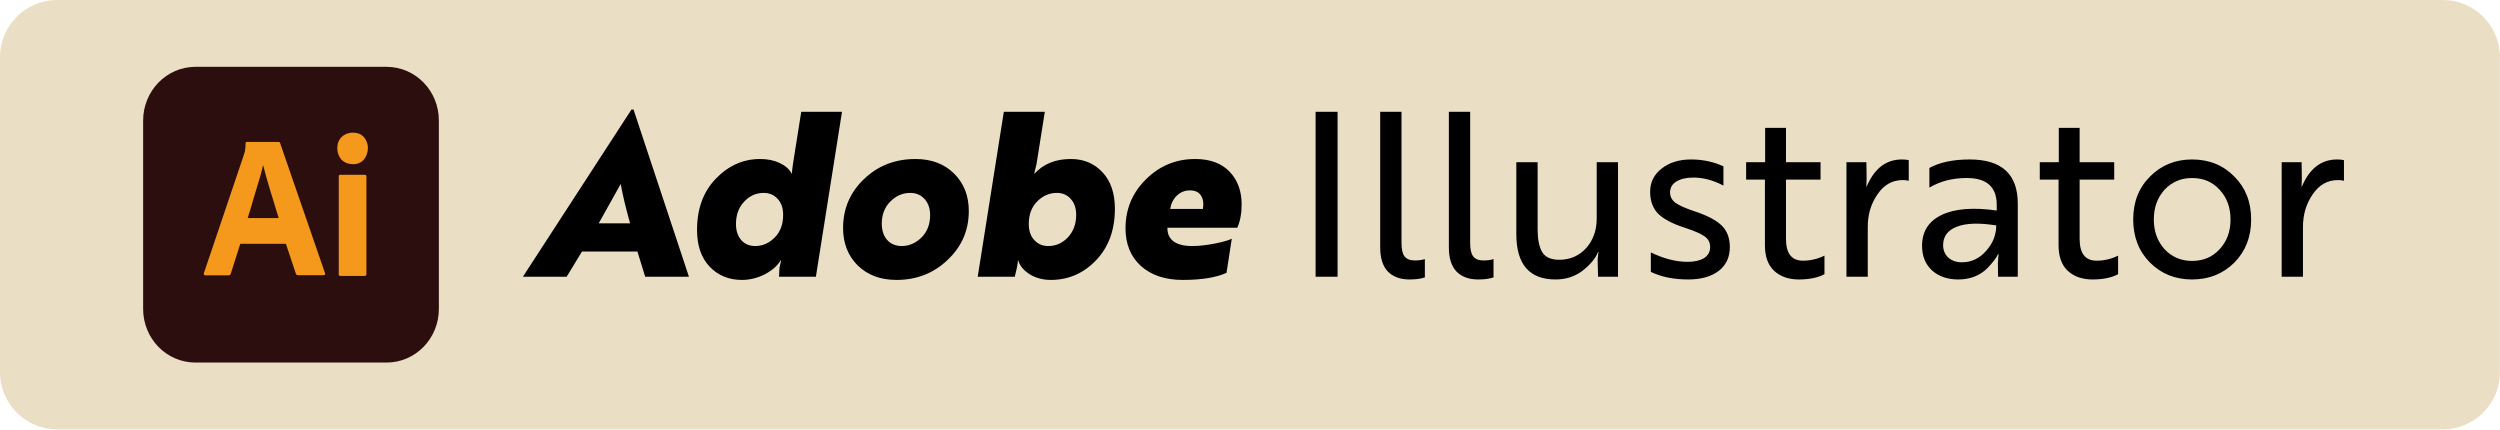
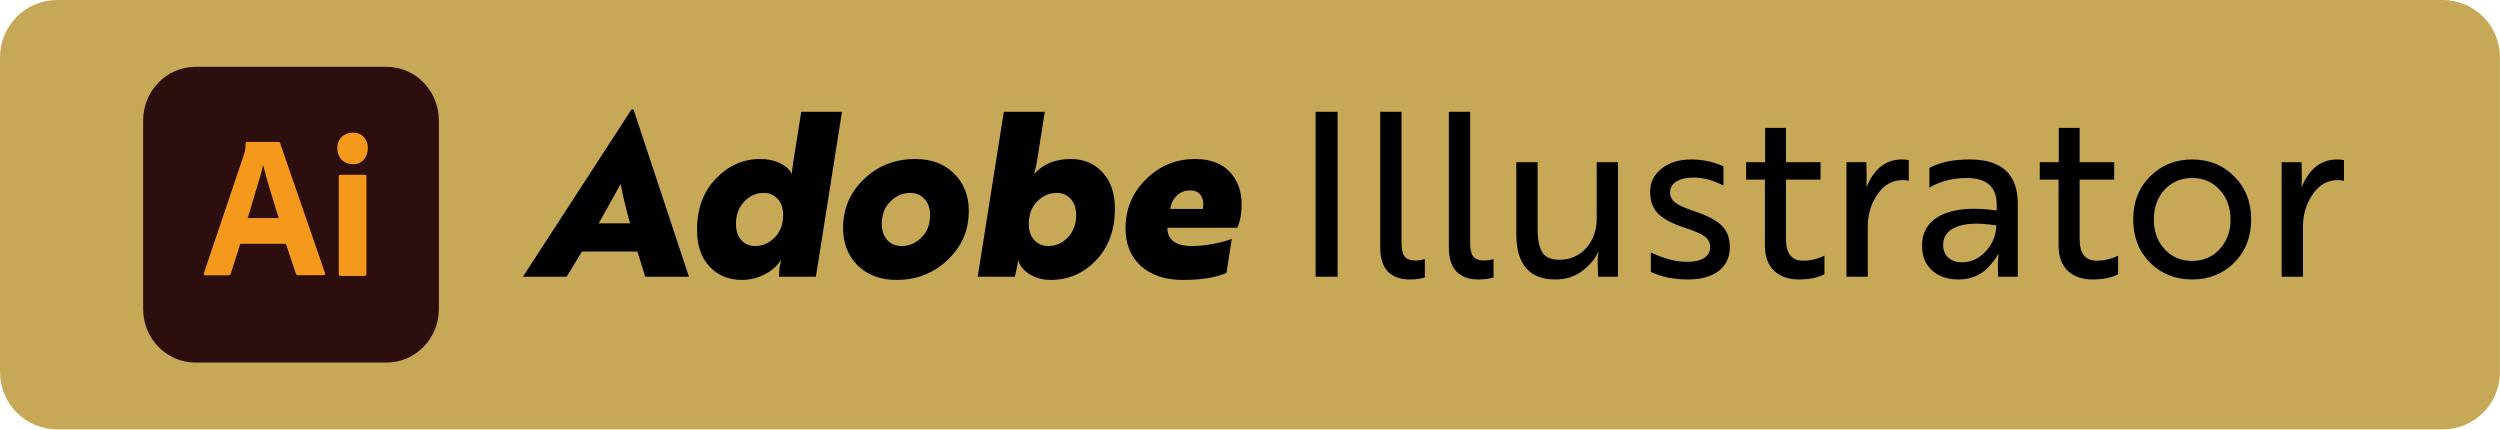
<svg xmlns="http://www.w3.org/2000/svg" width="262" height="45" viewBox="0 0 262 45" fill="none">
-   <rect width="261.993" height="45" rx="6" fill="#EADEC4" />
+   <rect width="261.993" height="45" rx="6" fill="#C6A857" />
  <path d="M20.486 7.004H40.507C43.545 7.004 45.993 9.514 45.993 12.629V32.371C45.993 35.486 43.545 37.996 40.507 37.996H20.486C17.448 37.996 15 35.486 15 32.371V12.644C15 9.529 17.448 7.004 20.486 7.004Z" fill="#2D0E0F" />
  <path d="M29.985 25.553H25.181L24.19 28.667C24.159 28.791 24.05 28.869 23.942 28.853H21.524C21.369 28.853 21.338 28.776 21.369 28.621L25.522 16.332C25.553 16.193 25.6 16.069 25.662 15.898C25.708 15.635 25.739 15.325 25.739 15.031C25.739 14.969 25.77 14.891 25.832 14.876H29.18C29.272 14.876 29.334 14.907 29.35 14.984L34.061 28.621C34.092 28.776 34.061 28.838 33.921 28.838H31.225C31.148 28.838 31.039 28.791 31.008 28.683L29.954 25.522L29.985 25.553ZM25.925 22.856H29.21C29.133 22.593 29.024 22.252 28.916 21.911C28.808 21.555 28.684 21.167 28.575 20.78C28.436 20.377 28.327 19.974 28.203 19.555C28.079 19.137 27.955 18.765 27.862 18.378C27.769 18.006 27.661 17.665 27.583 17.34H27.552C27.444 17.913 27.289 18.471 27.103 19.044C26.901 19.68 26.7 20.346 26.514 20.997C26.328 21.678 26.142 22.298 25.956 22.856H25.925Z" fill="#F4991C" />
  <path d="M36.943 17.2C36.509 17.2 36.106 17.045 35.797 16.751C35.502 16.41 35.347 15.991 35.347 15.527C35.347 15.062 35.502 14.643 35.812 14.349C36.122 14.054 36.54 13.899 36.959 13.899C37.47 13.899 37.842 14.054 38.121 14.349C38.4 14.674 38.57 15.093 38.555 15.527C38.555 15.976 38.4 16.425 38.106 16.751C37.811 17.076 37.362 17.247 36.943 17.2ZM35.502 28.698V18.502C35.502 18.362 35.549 18.316 35.673 18.316H38.23C38.338 18.316 38.4 18.378 38.4 18.502V28.698C38.4 28.853 38.353 28.915 38.23 28.915H35.688C35.549 28.915 35.487 28.838 35.487 28.698H35.502Z" fill="#F4991C" />
  <path d="M59.385 29H54.801L66.177 11.48H66.393L72.201 29H67.617L66.801 26.36H60.993L59.385 29ZM65.049 19.28L62.745 23.408H66.033C65.569 21.744 65.241 20.368 65.049 19.28ZM83.969 11.72H88.241L85.505 29H81.641L81.689 28.064L81.857 27.296H81.809C81.457 27.872 80.897 28.36 80.129 28.76C79.361 29.144 78.569 29.336 77.753 29.336C76.377 29.336 75.249 28.872 74.369 27.944C73.489 27.016 73.049 25.736 73.049 24.104C73.049 21.88 73.705 20.088 75.017 18.728C76.345 17.352 77.889 16.664 79.649 16.664C80.433 16.664 81.113 16.8 81.689 17.072C82.281 17.344 82.705 17.712 82.961 18.176H83.009C82.993 18.016 83.025 17.68 83.105 17.168L83.969 11.72ZM80.033 20.216C79.233 20.216 78.545 20.528 77.969 21.152C77.409 21.76 77.129 22.536 77.129 23.48C77.129 24.168 77.313 24.728 77.681 25.16C78.049 25.576 78.537 25.784 79.145 25.784C79.913 25.784 80.593 25.488 81.185 24.896C81.777 24.304 82.073 23.512 82.073 22.52C82.073 21.816 81.881 21.256 81.497 20.84C81.113 20.424 80.625 20.216 80.033 20.216ZM95.939 16.664C97.618 16.664 98.971 17.176 99.995 18.2C101.018 19.208 101.53 20.512 101.53 22.112C101.53 24.144 100.786 25.856 99.299 27.248C97.843 28.64 96.058 29.336 93.947 29.336C92.282 29.336 90.93 28.832 89.891 27.824C88.867 26.8 88.355 25.496 88.355 23.912C88.355 21.864 89.091 20.144 90.562 18.752C92.019 17.36 93.811 16.664 95.939 16.664ZM94.499 25.784C95.282 25.784 95.978 25.48 96.587 24.872C97.178 24.28 97.475 23.504 97.475 22.544C97.475 21.84 97.282 21.28 96.898 20.864C96.514 20.432 96.01 20.216 95.386 20.216C94.603 20.216 93.906 20.52 93.299 21.128C92.707 21.72 92.41 22.496 92.41 23.456C92.41 24.16 92.603 24.728 92.987 25.16C93.371 25.576 93.874 25.784 94.499 25.784ZM110.744 20.216C109.976 20.216 109.296 20.512 108.704 21.104C108.112 21.696 107.816 22.488 107.816 23.48C107.816 24.184 108.008 24.744 108.392 25.16C108.776 25.576 109.264 25.784 109.856 25.784C110.656 25.784 111.344 25.48 111.92 24.872C112.496 24.248 112.784 23.464 112.784 22.52C112.784 21.816 112.592 21.256 112.208 20.84C111.84 20.424 111.352 20.216 110.744 20.216ZM106.352 29H102.464L105.2 11.72H109.496L108.632 17.168L108.392 18.176H108.44C109.368 17.168 110.632 16.664 112.232 16.664C113.576 16.664 114.68 17.128 115.544 18.056C116.408 18.984 116.84 20.256 116.84 21.872C116.84 24.112 116.176 25.92 114.848 27.296C113.536 28.656 111.96 29.336 110.12 29.336C109.304 29.336 108.576 29.144 107.936 28.76C107.296 28.36 106.888 27.872 106.712 27.296H106.664C106.68 27.456 106.648 27.712 106.568 28.064L106.352 29ZM125.251 16.664C126.819 16.664 128.027 17.112 128.875 18.008C129.707 18.888 130.123 20.024 130.123 21.416C130.123 22.376 129.971 23.192 129.667 23.864H122.347C122.331 24.488 122.547 24.968 122.995 25.304C123.443 25.624 124.083 25.784 124.915 25.784C125.651 25.784 126.459 25.696 127.339 25.52C128.203 25.344 128.787 25.176 129.091 25.016L128.539 28.592C127.451 29.088 125.923 29.336 123.955 29.336C122.099 29.336 120.627 28.84 119.539 27.848C118.483 26.872 117.955 25.568 117.955 23.936C117.955 21.904 118.675 20.184 120.115 18.776C121.539 17.368 123.251 16.664 125.251 16.664ZM122.635 21.896H126.067C126.163 21.304 126.091 20.832 125.851 20.48C125.627 20.128 125.243 19.952 124.699 19.952C124.171 19.952 123.715 20.136 123.331 20.504C122.963 20.856 122.731 21.32 122.635 21.896ZM140.179 11.72V29H137.875V11.72H140.179ZM144.646 25.928V11.72H146.878V25.472C146.878 26.112 146.982 26.576 147.19 26.864C147.414 27.152 147.774 27.296 148.27 27.296C148.686 27.296 149.038 27.248 149.326 27.152V29.072C148.894 29.216 148.358 29.288 147.718 29.288C146.742 29.288 145.982 29.008 145.438 28.448C144.91 27.888 144.646 27.048 144.646 25.928ZM151.841 25.928V11.72H154.073V25.472C154.073 26.112 154.177 26.576 154.385 26.864C154.609 27.152 154.969 27.296 155.465 27.296C155.881 27.296 156.233 27.248 156.521 27.152V29.072C156.089 29.216 155.553 29.288 154.913 29.288C153.937 29.288 153.177 29.008 152.633 28.448C152.105 27.888 151.841 27.048 151.841 25.928ZM169.567 17V29H167.479L167.431 27.32C167.431 27.144 167.455 26.888 167.503 26.552L167.527 26.408H167.479C167.207 27.08 166.663 27.736 165.847 28.376C165.047 28.984 164.103 29.288 163.015 29.288C160.279 29.288 158.911 27.704 158.911 24.536V17H161.143V24.08C161.143 25.056 161.295 25.824 161.599 26.384C161.919 26.944 162.527 27.224 163.423 27.224C164.543 27.224 165.479 26.816 166.231 26C166.967 25.168 167.335 24.136 167.335 22.904V17H169.567ZM179.223 25.88C179.223 25.416 179.031 25.048 178.647 24.776C178.279 24.504 177.583 24.2 176.559 23.864C175.311 23.464 174.391 22.984 173.799 22.424C173.223 21.848 172.935 21.072 172.935 20.096C172.935 19.104 173.335 18.296 174.135 17.672C174.935 17.032 175.967 16.712 177.231 16.712C178.447 16.712 179.575 16.952 180.615 17.432V19.448C179.543 18.888 178.495 18.608 177.471 18.608C176.735 18.608 176.143 18.744 175.695 19.016C175.247 19.288 175.023 19.672 175.023 20.168C175.023 20.6 175.207 20.96 175.575 21.248C175.959 21.52 176.599 21.808 177.495 22.112C178.871 22.56 179.847 23.064 180.423 23.624C180.999 24.184 181.287 24.944 181.287 25.904C181.287 26.96 180.895 27.792 180.111 28.4C179.327 28.992 178.263 29.288 176.919 29.288C175.415 29.288 174.111 29.024 173.007 28.496V26.456C174.367 27.112 175.647 27.44 176.847 27.44C177.567 27.44 178.143 27.312 178.575 27.056C179.007 26.784 179.223 26.392 179.223 25.88ZM182.995 18.824V17H184.987V13.4H187.171V17H190.795V18.824H187.171V25.04C187.171 26.56 187.763 27.32 188.947 27.32C189.731 27.32 190.483 27.144 191.203 26.792V28.736C190.515 29.104 189.619 29.288 188.515 29.288C187.459 29.288 186.603 28.992 185.947 28.4C185.291 27.792 184.963 26.896 184.963 25.712V18.824H182.995ZM195.741 29H193.509V17H195.597L195.621 18.68L195.597 19.568H195.621C196.421 17.664 197.653 16.712 199.317 16.712C199.605 16.712 199.845 16.736 200.037 16.784V18.944C199.845 18.896 199.637 18.872 199.413 18.872C198.309 18.872 197.421 19.376 196.749 20.384C196.077 21.36 195.741 22.488 195.741 23.768V29ZM202.2 19.664V17.6C203.288 17.008 204.696 16.712 206.424 16.712C209.784 16.712 211.464 18.256 211.464 21.344V29H209.4L209.376 27.584L209.448 26.624H209.4C209.24 26.992 208.872 27.48 208.296 28.088C207.496 28.888 206.472 29.288 205.224 29.288C204.088 29.288 203.168 28.968 202.464 28.328C201.776 27.688 201.432 26.832 201.432 25.76C201.432 24.256 202.12 23.176 203.496 22.52C204.872 21.864 206.792 21.712 209.256 22.064V21.464C209.256 19.592 208.208 18.656 206.112 18.656C204.624 18.656 203.32 18.992 202.2 19.664ZM205.608 27.488C206.6 27.488 207.448 27.088 208.152 26.288C208.856 25.488 209.208 24.6 209.208 23.624C207.4 23.336 206.016 23.384 205.056 23.768C204.112 24.136 203.64 24.776 203.64 25.688C203.64 26.216 203.816 26.648 204.168 26.984C204.536 27.32 205.016 27.488 205.608 27.488ZM213.769 18.824V17H215.761V13.4H217.945V17H221.569V18.824H217.945V25.04C217.945 26.56 218.537 27.32 219.721 27.32C220.505 27.32 221.257 27.144 221.977 26.792V28.736C221.289 29.104 220.393 29.288 219.289 29.288C218.233 29.288 217.377 28.992 216.721 28.4C216.065 27.792 215.737 26.896 215.737 25.712V18.824H213.769ZM229.728 16.712C231.52 16.712 233 17.312 234.168 18.512C235.336 19.68 235.92 21.176 235.92 23C235.92 24.824 235.336 26.328 234.168 27.512C232.984 28.696 231.504 29.288 229.728 29.288C227.968 29.288 226.496 28.696 225.312 27.512C224.144 26.328 223.56 24.824 223.56 23C223.56 21.176 224.144 19.68 225.312 18.512C226.496 17.312 227.968 16.712 229.728 16.712ZM229.728 27.344C230.912 27.344 231.872 26.936 232.608 26.12C233.376 25.304 233.76 24.264 233.76 23C233.76 21.736 233.376 20.696 232.608 19.88C231.872 19.064 230.912 18.656 229.728 18.656C228.576 18.656 227.616 19.064 226.848 19.88C226.096 20.712 225.72 21.752 225.72 23C225.72 24.248 226.096 25.288 226.848 26.12C227.616 26.936 228.576 27.344 229.728 27.344ZM241.351 29H239.119V17H241.207L241.231 18.68L241.207 19.568H241.231C242.031 17.664 243.263 16.712 244.927 16.712C245.215 16.712 245.455 16.736 245.647 16.784V18.944C245.455 18.896 245.247 18.872 245.023 18.872C243.919 18.872 243.031 19.376 242.359 20.384C241.687 21.36 241.351 22.488 241.351 23.768V29Z" fill="black" />
</svg>
